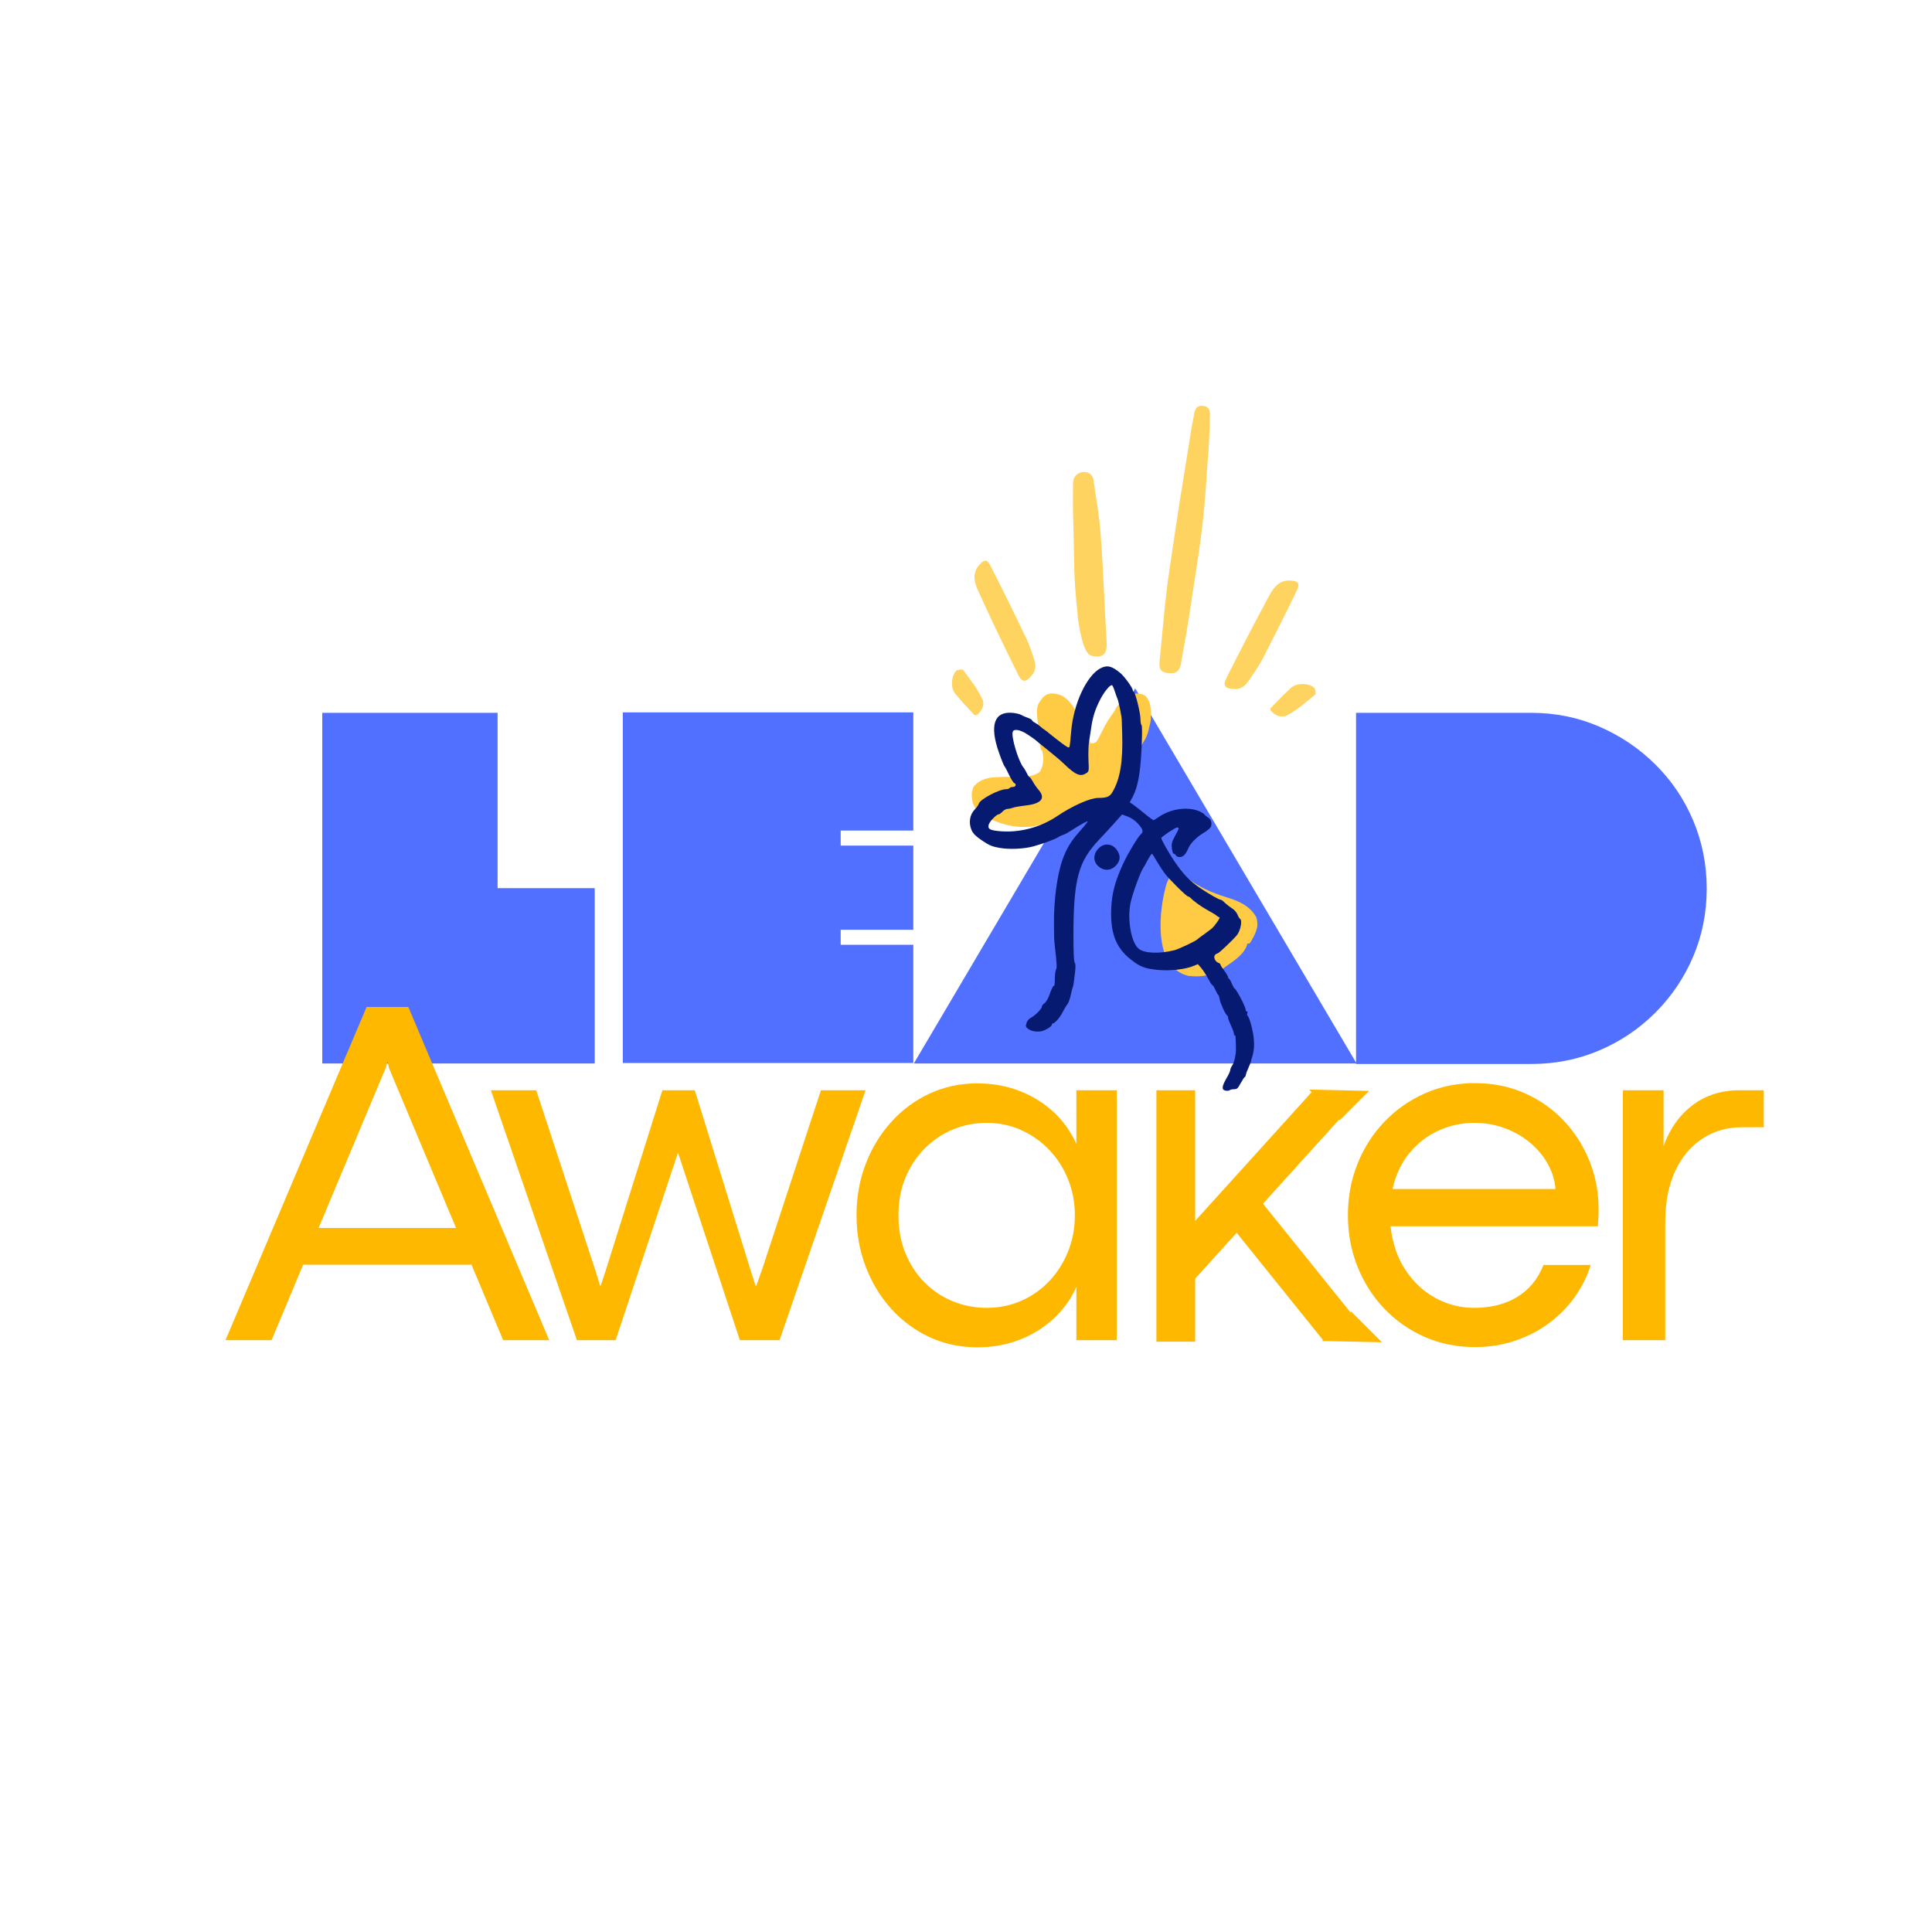
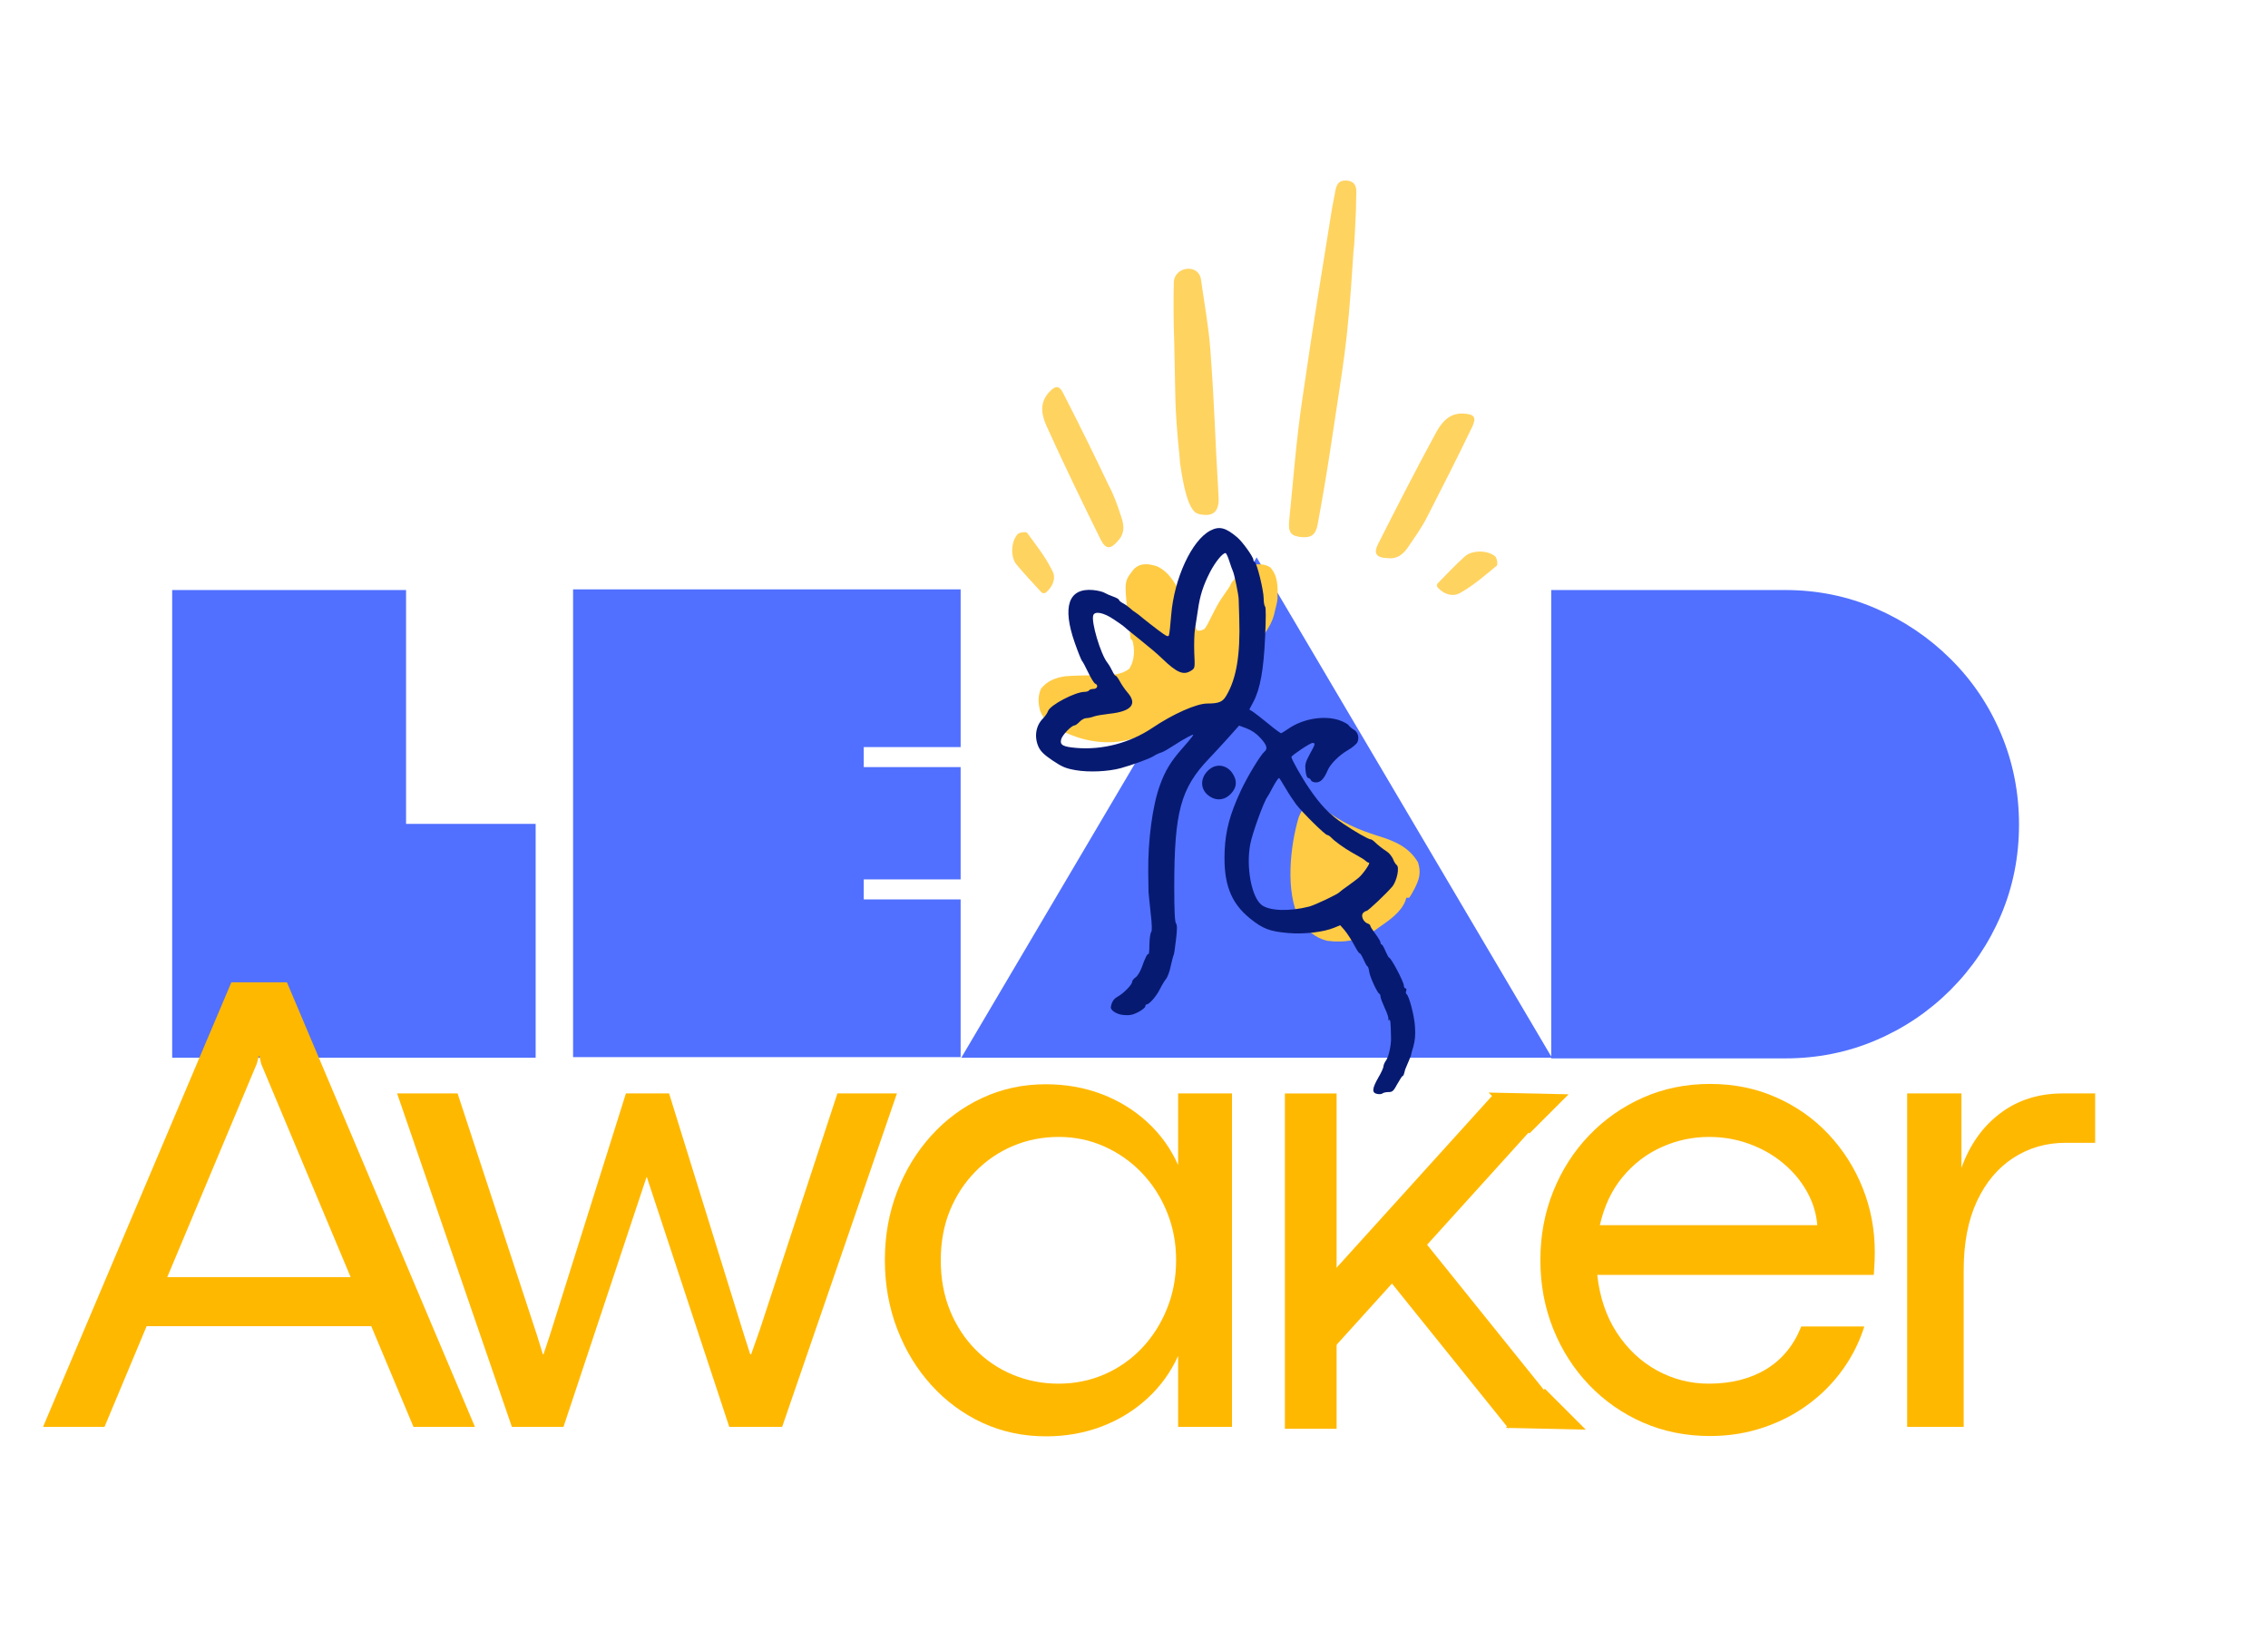
- <svg xmlns="http://www.w3.org/2000/svg" version="1.1" id="svg1" width="500" height="500" viewBox="0 0 500 500">
+ <svg xmlns="http://www.w3.org/2000/svg" version="1.1" id="svg1" width="440" height="320" viewBox="50 70 440 320">
  <defs id="defs1">
    <clipPath clipPathUnits="userSpaceOnUse" id="clipPath6">
      <path d="m 774.663,322.462 296.778,7.575 -6.538,256.167 -296.778,-7.575 z" transform="matrix(0.42657,-0.01088738,0.01088738,0.42657,-334.459,-129.428)" id="path6" />
    </clipPath>
    <clipPath clipPathUnits="userSpaceOnUse" id="clipPath7">
      <path d="m 774.663,322.462 296.778,7.575 -6.538,256.167 -296.778,-7.575 z" transform="matrix(0.42657,-0.01088738,0.01088738,0.42657,-334.459,-129.428)" id="path7" />
    </clipPath>
    <clipPath clipPathUnits="userSpaceOnUse" id="clipPath8">
      <path d="m 774.663,322.462 296.778,7.575 -6.538,256.167 -296.778,-7.575 z" transform="matrix(0.42657,-0.01088738,0.01088738,0.42657,-334.459,-129.428)" id="path8" />
    </clipPath>
    <clipPath clipPathUnits="userSpaceOnUse" id="clipPath9">
      <path d="m 774.663,322.462 296.778,7.575 -6.538,256.167 -296.778,-7.575 z" transform="matrix(0.42657,-0.01088738,0.01088738,0.42657,-334.459,-129.428)" id="path9" />
    </clipPath>
    <clipPath clipPathUnits="userSpaceOnUse" id="clipPath10">
      <path d="m 774.663,322.462 296.778,7.575 -6.538,256.167 -296.778,-7.575 z" transform="matrix(0.42657,-0.01088738,0.01088738,0.42657,-334.459,-129.428)" id="path10" />
    </clipPath>
    <clipPath clipPathUnits="userSpaceOnUse" id="clipPath11">
      <path d="m 774.663,322.462 296.778,7.575 -6.538,256.167 -296.778,-7.575 z" transform="matrix(0.42657,-0.01088738,0.01088738,0.42657,-334.459,-129.428)" id="path11" />
    </clipPath>
    <clipPath clipPathUnits="userSpaceOnUse" id="clipPath12">
      <path d="M 0,0 H 1562.5 V 1562.5 H 0 Z" transform="scale(0.32)" id="path12" />
    </clipPath>
    <clipPath clipPathUnits="userSpaceOnUse" id="clipPath19">
      <path d="M 0,0 H 1562.5 V 1562.5 H 0 Z" transform="scale(0.32)" id="path19" />
    </clipPath>
    <clipPath clipPathUnits="userSpaceOnUse" id="clipPath20">
      <path d="M 0,0 H 1562.5 V 1562.5 H 0 Z" transform="scale(0.32)" clip-rule="evenodd" id="path20" />
    </clipPath>
    <clipPath clipPathUnits="userSpaceOnUse" id="clipPath21">
      <path d="M 0,0 H 966 V 348 H 0 Z" transform="matrix(0.2735017,0,0,0.2735017,-0.113012,-76.00314)" id="path21" />
    </clipPath>
    <clipPath clipPathUnits="userSpaceOnUse" id="clipPath22">
      <path d="M 0,0 H 1254 V 348 H 0 Z" transform="matrix(0.32,0,0,0.32,57.28,257.92)" id="path22" />
    </clipPath>
    <clipPath clipPathUnits="userSpaceOnUse" id="clipPath23">
      <path d="M 0,0 H 359 V 348 H 0 Z" transform="matrix(0.2735017,0,0,0.2735017,-0.1233615,-76.00314)" id="path23" />
    </clipPath>
    <clipPath clipPathUnits="userSpaceOnUse" id="clipPath24">
      <path d="M 0,0 H 1254 V 348 H 0 Z" transform="matrix(0.32,0,0,0.32,57.28,257.92)" id="path24" />
    </clipPath>
    <clipPath clipPathUnits="userSpaceOnUse" id="clipPath25">
      <path d="M 0,0 H 1254 V 348 H 0 Z" transform="matrix(0,-0.2871531,0.2871531,0,-21.75623,226.1565)" id="path25" />
    </clipPath>
    <clipPath clipPathUnits="userSpaceOnUse" id="clipPath26">
      <path d="M 0,0 H 1254 V 348 H 0 Z" transform="matrix(-0.1926505,-0.2129383,0.2129383,-0.1926505,153.7833,211.652)" id="path26" />
    </clipPath>
    <clipPath clipPathUnits="userSpaceOnUse" id="clipPath27">
      <path d="M 0,0 H 1254 V 348 H 0 Z" transform="matrix(-0.1800176,0.2237199,-0.2237199,-0.1800176,222.9038,-149.322)" id="path27" />
    </clipPath>
    <clipPath clipPathUnits="userSpaceOnUse" id="clipPath28">
      <path d="M 0,0 H 50 V 26 H 0 Z" transform="matrix(5.388029,5.388029,-5.388029,5.388029,-2.761405,-4.973249)" id="path28" />
    </clipPath>
    <clipPath clipPathUnits="userSpaceOnUse" id="clipPath29">
      <path d="M 928.286,76.261 904.53,100.017 879.718,75.205 Z" transform="matrix(0.32,0,0,0.32,57.28,257.92)" id="path29" />
    </clipPath>
    <clipPath clipPathUnits="userSpaceOnUse" id="clipPath30">
      <path d="M 0,0 H 49 V 26 H 0 Z" transform="matrix(-5.388029,-5.388029,5.388029,-5.388029,124.2488,399.754)" id="path30" />
    </clipPath>
    <clipPath clipPathUnits="userSpaceOnUse" id="clipPath31">
      <path d="m 890.058,278.511 23.756,-23.756 24.812,24.812 z" transform="matrix(0.32,0,0,0.32,57.28,257.92)" id="path31" />
    </clipPath>
    <clipPath clipPathUnits="userSpaceOnUse" id="clipPath32">
      <path d="M 0,0 H 268 V 348 H 0 Z" transform="matrix(0.2735017,0,0,0.2735017,-0.2108727,-76.00314)" id="path32" />
    </clipPath>
    <clipPath clipPathUnits="userSpaceOnUse" id="clipPath33">
      <path d="M 0,0 H 1254 V 348 H 0 Z" transform="matrix(0.32,0,0,0.32,57.28,257.92)" id="path33" />
    </clipPath>
    <clipPath clipPathUnits="userSpaceOnUse" id="clipPath44">
      <path d="M 0,0 H 1562.5 V 1562.5 H 0 Z" transform="scale(0.32)" clip-rule="evenodd" id="path44" />
    </clipPath>
    <clipPath clipPathUnits="userSpaceOnUse" id="clipPath45">
      <path d="m 751.137,515.163 299.798,-11.009 12.156,331.027 -299.798,11.009 z" transform="matrix(1.134416,0.04165669,-0.04165669,1.134416,-949.5683,-673.4023)" id="path45" />
    </clipPath>
    <clipPath clipPathUnits="userSpaceOnUse" id="clipPath46">
      <path d="m 751.137,515.163 299.798,-11.009 12.156,331.027 -299.798,11.009 z" transform="scale(0.32)" id="path46" />
    </clipPath>
    <clipPath clipPathUnits="userSpaceOnUse" id="clipPath47">
      <path d="M 0,0 H 1562.5 V 1562.5 H 0 Z" transform="scale(0.32)" id="path47" />
    </clipPath>
    <clipPath clipPathUnits="userSpaceOnUse" id="clipPath50">
      <path d="M 0,0 H 1562.5 V 1562.5 H 0 Z" transform="scale(0.32)" id="path50" />
    </clipPath>
    <clipPath clipPathUnits="userSpaceOnUse" id="clipPath52">
      <path d="M 0,0 H 1562.5 V 1562.5 H 0 Z" transform="matrix(1.134416,0.04165669,-0.04165669,1.134416,-1050.435,-839.9023)" id="path52" />
    </clipPath>
    <clipPath clipPathUnits="userSpaceOnUse" id="clipPath54">
      <path d="M 714.224,504.171 H 1098.599 V 926.046 H 714.224 Z" transform="matrix(11.29125,0,0,-11.29125,-8064.488,10436.481)" clip-rule="evenodd" id="path54" />
    </clipPath>
    <clipPath clipPathUnits="userSpaceOnUse" id="clipPath56">
      <path d="M 714.224,504.171 H 1098.599 V 926.046 H 714.224 Z" transform="matrix(11.29125,0,0,-11.29125,-8064.488,10436.481)" clip-rule="evenodd" id="path56" />
    </clipPath>
  </defs>
  <g id="g1">
    <g id="g4" clip-path="url(#clipPath20)">
      <g id="g5">
        <path id="path5" d="M 49.268,-45.374 H 74.408 V 6.9461794e-4 H 3.893 V -90.749 H 49.268 Z M 81.67,-90.874 h 75.188 v 30.594 H 138.06 v 3.891 h 18.797 v 21.781 H 138.06 v 3.891 h 18.797 V -0.124 H 81.67 Z M 156.982,6.9461794e-4 214.279,-97.093 271.576,6.9461794e-4 Z M 316.81,0.126 h -45.375 V -90.749 h 45.375 c 6.219,0 12.07,1.188 17.563,3.562 5.488,2.375 10.328,5.641 14.516,9.797 4.195,4.148 7.461,8.984 9.797,14.516 2.332,5.531 3.5,11.406 3.5,17.625 0,6.23 -1.168,12.09 -3.5,17.578 -2.336,5.48 -5.602,10.32 -9.797,14.516 -4.188,4.188 -9.027,7.449 -14.516,9.781 -5.492,2.336 -11.344,3.5 -17.563,3.5 z m 0,0" style="fill:#5170ff;fill-opacity:1;fill-rule:nonzero;stroke:none" aria-label="LEAD" transform="translate(79.50982,275.2298)" />
      </g>
      <g id="g19" clip-path="url(#clipPath19)">
        <g clip-path="url(#clipPath12)" id="g18">
          <path d="M 86.2,19.7 C 85.3,43.6 84.4,46.6 81.5,70.3 c -0.8,6.3 -1.7,12.5 -2.7,18.8 -0.4,2.7 -1.6,3.6 -4.2,3.4 -2.5,-0.2 -3.4,-1 -3.2,-4 0.8,-10.5 1.3,-21.1 2.6,-31.6 2.8,-23.4 3.3,-26.1 6.4,-49.4 0.2,-1.2 0.4,-2.5 0.6,-3.7 C 81.3,1.9 81.4,-0.2 84.2,7.6293945e-6 86.9,0.3 86.6,2.5 86.6,4.2 c 0.1,4.2 -0.1,8.3 -0.2,12.5 -0.1,1 -0.2,2 -0.2,3 z" style="fill:#ffd360;fill-opacity:1;fill-rule:nonzero;stroke:none" transform="matrix(0.7496816,0.01913419,-0.01913419,0.7496816,248.2612,103.4294)" clip-path="url(#clipPath6)" id="path13" />
          <path d="m 97.5,97.4 c -3.3,0 -4.2,-1 -2.9,-3.7 C 99.2,84 103.8,74.4 108.7,64.8 c 1.4,-2.8 3.4,-5.5 7.2,-5.3 2.6,0.1 3.3,0.8 2.3,3.2 -3.6,8 -7.4,16 -11.2,23.9 -1.3,2.7 -3,5.2 -4.6,7.7 -1.2,1.9 -2.7,3.2 -4.9,3.1 z" style="fill:#ffd360;fill-opacity:1;fill-rule:nonzero;stroke:none" transform="matrix(0.7496816,0.01913419,-0.01913419,0.7496816,248.2612,103.4294)" clip-path="url(#clipPath7)" id="path14" />
          <path d="M 27.5,94.4 C 25.5,97 24.2,97.1 22.8,94.5 17.8,85 12.9,75.5 8.2,65.8 c -1.4,-2.8 -2.3,-6 0.1,-8.9 1.7,-2 2.7,-2.2 3.9,0.1 C 16.4,64.7 20.5,72.5 24.5,80.4 26,83 27,85.8 28,88.6 c 0.8,2.1 0.9,4.1 -0.5,5.8 z" style="fill:#ffd360;fill-opacity:1;fill-rule:nonzero;stroke:none" transform="matrix(0.7496816,0.01913419,-0.01913419,0.7496816,248.2612,103.4294)" clip-path="url(#clipPath8)" id="path15" />
          <path d="m 110.3,104.7 c -0.3,-0.3 -0.4,-0.9 0,-1.2 2.3,-2.5 4.4,-4.8 6.7,-7 1.8,-1.8 5.9,-1.9 7.9,-0.3 0.5,0.4 0.8,2.1 0.5,2.4 -3,2.6 -5.9,5.3 -9.3,7.3 -1.8,1.1 -4,0.6 -5.8,-1.2 z" style="fill:#ffd360;fill-opacity:1;fill-rule:nonzero;stroke:none" transform="matrix(0.7496816,0.01913419,-0.01913419,0.7496816,248.2612,103.4294)" clip-path="url(#clipPath9)" id="path16" />
          <path d="m 9,108.5 c -0.3,0.3 -0.9,0.3 -1.2,0 -2.3,-2.4 -4.6,-4.7 -6.6,-7 -1.7,-1.9 -1.6,-6 0.1,-7.9 0.5,-0.5 2.1,-0.7 2.4,-0.4 C 6.1,96.3 8.7,99.4 10.5,102.9 11.5,104.6 10.9,106.8 9,108.5 Z" style="fill:#ffd360;fill-opacity:1;fill-rule:nonzero;stroke:none" transform="matrix(0.7496816,0.01913419,-0.01913419,0.7496816,248.2612,103.4294)" clip-path="url(#clipPath10)" id="path17" />
          <path d="M 53,82.7 C 51.6,66.5 51.5,60.9 49.9,44.7 49.3,38.6 48,32.6 47,26.5 c -0.7,-4.1 -7,-3.2 -7,1 0,5.1 0.2,10.3 0.5,15.4 0.7,13.3 0.4,16.1 2.1,29.3 0.1,0.5 0.1,1.1 0.2,1.9 1,6 2.4,11.8 4.6,12.9 0.2,0.1 0.3,0.1 0.5,0.2 3.7,0.8 5.4,-0.6 5.1,-4.5 z" style="fill:#ffd360;fill-opacity:1;fill-rule:nonzero;stroke:none" transform="matrix(0.7496816,0.01913419,-0.01913419,0.7496816,248.2612,103.4294)" clip-path="url(#clipPath11)" id="path18" />
        </g>
      </g>
    </g>
    <g id="g44" clip-path="url(#clipPath44)">
      <g clip-path="url(#clipPath22)" id="g34">
        <path d="M 28.297,-6.4116673e-4 H 19.737 L 0.707,-55.289 H 10.736 l 13.114,39.944 1.028,3.312 h 0.107 l 1.082,-3.259 12.58,-39.997 h 7.158 l 12.193,39.303 1.255,3.953 h 0.16 l 1.456,-4.127 12.847,-39.129 h 9.869 L 64.555,-6.4116673e-4 H 55.781 L 42.119,-41.413 h -0.053 z M 108.308,1.575 c -3.793,0 -7.312,-0.751 -10.55,-2.244 -3.232,-1.502 -6.06,-3.592 -8.48,-6.263 -2.424,-2.678 -4.31,-5.789 -5.662,-9.335 -1.355,-3.542 -2.03,-7.335 -2.03,-11.378 0,-4.05 0.674,-7.832 2.03,-11.351 1.352,-3.526 3.238,-6.624 5.662,-9.295 2.421,-2.678 5.248,-4.768 8.48,-6.263 3.238,-1.502 6.737,-2.257 10.497,-2.257 3.319,0 6.41,0.544 9.268,1.629 2.858,1.088 5.375,2.631 7.559,4.634 2.19,2.003 3.9,4.38 5.128,7.131 v -11.872 h 8.934 V -6.4116673e-4 h -8.934 V -11.766 c -1.229,2.718 -2.938,5.075 -5.128,7.078 -2.183,2.003 -4.701,3.549 -7.559,4.634 -2.858,1.085 -5.929,1.629 -9.215,1.629 z m 2.057,-8.734 c 2.704,0 5.242,-0.511 7.612,-1.536 2.367,-1.032 4.437,-2.477 6.21,-4.34 1.769,-1.86 3.158,-4.036 4.167,-6.53 1.015,-2.491 1.522,-5.185 1.522,-8.08 0,-2.858 -0.507,-5.522 -1.522,-7.999 -1.008,-2.474 -2.404,-4.641 -4.193,-6.504 -1.79,-1.86 -3.859,-3.312 -6.21,-4.354 -2.35,-1.048 -4.861,-1.576 -7.532,-1.576 -2.708,0 -5.235,0.501 -7.585,1.496 -2.35,0.988 -4.43,2.404 -6.237,4.247 -1.81,1.843 -3.218,4.003 -4.233,6.477 -1.008,2.477 -1.509,5.215 -1.509,8.213 0,3.072 0.511,5.863 1.536,8.373 1.032,2.511 2.444,4.671 4.233,6.477 1.79,1.81 3.866,3.202 6.237,4.18 2.367,0.972 4.868,1.456 7.505,1.456 z m 0,0" style="fill:#ffb800;fill-opacity:1;fill-rule:nonzero;stroke:none" aria-label="wa" transform="matrix(1.170011,0,0,1.170011,126.2122,346.8445)" clip-path="url(#clipPath21)" id="path34" />
      </g>
      <g clip-path="url(#clipPath24)" id="g35">
        <path d="m 59.735,-29.007 c 0,0.474 -0.01,0.972 -0.027,1.496 -0.02,0.528 -0.063,1.295 -0.134,2.31 H 13.715 c 0.401,3.686 1.482,6.884 3.245,9.589 1.769,2.708 3.993,4.794 6.664,6.263 2.678,1.462 5.535,2.19 8.574,2.19 3.719,0 6.898,-0.801 9.535,-2.404 2.644,-1.609 4.581,-3.97 5.809,-7.078 H 57.999 c -0.795,2.531 -1.976,4.898 -3.552,7.105 -1.569,2.2 -3.466,4.123 -5.689,5.769 -2.217,1.649 -4.711,2.941 -7.479,3.873 -2.771,0.941 -5.726,1.416 -8.867,1.416 -4.006,0 -7.719,-0.751 -11.138,-2.244 C 17.862,-2.224 14.88,-4.314 12.326,-6.985 9.779,-9.663 7.802,-12.768 6.397,-16.293 4.988,-19.819 4.287,-23.602 4.287,-27.645 c 0,-4.05 0.701,-7.832 2.11,-11.351 1.406,-3.526 3.382,-6.624 5.929,-9.295 2.554,-2.678 5.535,-4.774 8.948,-6.29 3.419,-1.522 7.131,-2.284 11.138,-2.284 3.98,0 7.639,0.745 10.977,2.23 3.345,1.479 6.24,3.519 8.68,6.116 2.437,2.601 4.327,5.576 5.662,8.921 1.335,3.339 2.003,6.871 2.003,10.59 z M 14.142,-33.44 H 50.2 c -0.154,-1.956 -0.728,-3.819 -1.723,-5.582 -0.988,-1.769 -2.297,-3.332 -3.926,-4.687 -1.623,-1.362 -3.492,-2.431 -5.609,-3.205 -2.11,-0.775 -4.34,-1.162 -6.691,-1.162 -2.744,0 -5.362,0.561 -7.852,1.683 -2.494,1.115 -4.644,2.758 -6.45,4.928 -1.81,2.163 -3.078,4.841 -3.806,8.026 z M 74.478,-6.4116673e-4 H 65.103 V -55.289 h 9.001 V -42.936 c 1.369,-3.826 3.506,-6.841 6.41,-9.041 2.911,-2.207 6.373,-3.312 10.39,-3.312 h 5.369 v 8.186 h -4.888 c -3.215,0 -6.103,0.835 -8.667,2.497 -2.564,1.656 -4.581,4.056 -6.05,7.198 -1.462,3.145 -2.19,6.941 -2.19,11.391 z m 0,0" style="fill:#ffb800;fill-opacity:1;fill-rule:nonzero;stroke:none" aria-label="      er" transform="matrix(1.170011,0,0,1.170011,343.8243,346.8445)" clip-path="url(#clipPath23)" id="path35" />
      </g>
      <path d="M 0,4.5 H 58.385" style="fill:none;stroke:#ffb800;stroke-width:9;stroke-linecap:butt;stroke-linejoin:miter;stroke-miterlimit:10;stroke-dasharray:none;stroke-opacity:1" transform="matrix(0,1.114388,-1.114388,0,309.306,282.1649)" clip-path="url(#clipPath25)" id="path36" />
      <path d="M 0,4.5 H 53.618" style="fill:none;stroke:#ffb800;stroke-width:9;stroke-linecap:butt;stroke-linejoin:miter;stroke-miterlimit:10;stroke-dasharray:none;stroke-opacity:1" transform="matrix(-0.7476408,0.8263737,-0.8263737,-0.7476408,347.1583,289.0772)" clip-path="url(#clipPath26)" id="path37" />
      <path d="M 0,4.5 H 38.049" style="fill:none;stroke:#ffb800;stroke-width:9;stroke-linecap:butt;stroke-linejoin:miter;stroke-miterlimit:10;stroke-dasharray:none;stroke-opacity:1" transform="matrix(-0.6986148,-0.8682152,0.8682152,-0.6986148,342.6475,347.1298)" clip-path="url(#clipPath27)" id="path38" />
      <g clip-path="url(#clipPath29)" id="g40">
        <g id="g39">
          <path d="M 0,0 H 256 V 267 H 0 Z" style="fill:#ffb800;fill-opacity:1;fill-rule:nonzero;stroke:none" transform="matrix(0.02969546,-0.02969546,0.02969546,0.02969546,338.7897,281.9857)" clip-path="url(#clipPath28)" id="path39" />
        </g>
      </g>
      <g clip-path="url(#clipPath31)" id="g42">
        <g id="g41">
          <path d="M 0,0 H 256 V 267 H 0 Z" style="fill:#ffb800;fill-opacity:1;fill-rule:nonzero;stroke:none" transform="matrix(-0.02969546,0.02969546,-0.02969546,-0.02969546,357.6405,347.3812)" clip-path="url(#clipPath30)" id="path40" />
        </g>
      </g>
      <g clip-path="url(#clipPath33)" id="g43">
        <path d="M 72.316,-6.4116673e-4 H 62.126 L 55.128,-16.694 H 17.882 L 10.898,-6.4116673e-4 H 0.708 L 31.931,-73.718 h 9.215 z M 36.151,-60.23 21.301,-24.827 H 51.709 L 36.859,-60.23 36.592,-61.472 h -0.107 z m 0,0" style="fill:#ffb800;fill-opacity:1;fill-rule:nonzero;stroke:none" aria-label="A" transform="matrix(1.170011,0,0,1.170011,57.52672,346.8445)" clip-path="url(#clipPath32)" id="path42" />
      </g>
    </g>
    <g id="g50" clip-path="url(#clipPath50)">
      <g clip-path="url(#clipPath47)" id="g49">
        <g clip-path="url(#clipPath46)" id="g48">
          <path d="m 0,0 c 11.483,5.703 15.736,20.67 20.262,31.688 0.889,2.154 1.778,4.308 2.668,6.461 0.388,0.944 0.776,1.888 1.177,2.861 0.611,1.454 1.263,2.892 1.968,4.303 2.349,0.113 2.349,0.113 5,-1 1.968,-2.416 3.353,-5.13 4.812,-7.875 0.869,-1.559 1.743,-3.115 2.621,-4.668 0.646,-1.143 0.646,-1.143 1.304,-2.31 2.264,-3.85 4.904,-7.37 7.606,-10.924 1.799,-2.324 1.799,-2.324 3.531,-5.473 3.284,-4.249 7.652,-6.853 12.125,-9.75 0.99,-0.66 1.98,-1.32 3,-2 4.079,-0.332 8.321,-0.197 11.73,2.234 5.395,6.139 4.671,14.074 4.27,21.766 -0.433,2.826 -1.141,5.241 -2,8 -0.275,1.058 -0.275,1.058 -0.555,2.137 -1.574,5.567 -4.208,9.569 -7.617,14.203 -3.163,4.603 -5.426,9.632 -7.828,14.66 -0.997,1.981 -1.997,3.96 -3,5.938 -2.121,4.237 -4.148,8.506 -6.125,12.812 -0.958,2.084 -1.916,4.167 -2.875,6.25 -0.394,0.857 -0.789,1.714 -1.195,2.598 -0.872,1.832 -1.828,3.624 -2.805,5.402 -0.66,0 -1.32,0 -2,0 -0.364,1.125 -0.364,1.125 -0.734,2.273 -2.777,5.983 -10.23,10.478 -16.266,12.727 -7.076,1.845 -13.933,2.068 -21.188,1.938 -10.86,-0.185 -20.992,1.56 -31.5,4.25 -13.567,3.111 -28.422,0.601 -40.852,-5.164 -2.478,-1.215 -2.478,-1.215 -5.461,-1.023 0,-0.66 0,-1.32 0,-2 -0.681,-0.186 -1.361,-0.371 -2.062,-0.562 -5.867,-2.871 -9.808,-7.063 -12,-13.25 -1.289,-5.362 -1.276,-10.127 1.062,-15.188 4.523,-5.314 10.201,-7.186 17,-8 6.057,-0.266 12.128,-0.101 18.188,0 3.223,0.053 6.445,0.093 9.668,0.125 0.728,0.017 1.457,0.033 2.207,0.05 5.367,0.051 9.687,-0.675 14.188,-3.675 3.346,-4.78 4.173,-10.817 3.438,-16.562 -0.386,-2.811 -0.386,-2.811 -1.688,-3.938 -0.474,-3.941 -0.713,-7.902 -0.985,-11.861 C -21.048,35.48 -21.2,33.509 -21.352,31.539 -22.903,9.419 -22.903,9.419 -15.926,1.312 -11.21,-3.01 -5.674,-2.026 0,0 Z" style="fill:#ffcb44;fill-opacity:1;fill-rule:nonzero;stroke:none" transform="matrix(0.2817035,-0.01034438,0.01034438,0.2817035,274.4626,179.8771)" clip-path="url(#clipPath45)" id="path48" />
        </g>
      </g>
    </g>
    <path id="path51" d="m 0,0 c 3.721,0.943 5.322,2.244 8.145,4.812 11.147,9.419 22.753,15.021 36.499,19.818 11.111,3.905 20.738,8.363 26.564,19.182 1.936,7.206 0.384,11.77 -3.246,18.211 -2.422,4.097 -2.422,4.097 -3.754,5.789 -0.66,0 -1.32,0 -2,0 -0.258,0.745 -0.515,1.49 -0.781,2.257 C 57.891,78.022 49.402,83.118 42.332,87.688 41.498,88.255 40.664,88.822 39.805,89.406 29.782,95.944 18.448,97.372 6.66,95.383 -1.559,93.087 -7.692,87.211 -11.832,79.875 -20.906,60.399 -16.4,29.466 -9.793,9.812 c 1.153,-2.634 2.332,-4.632 4,-7 0.454,-0.66 0.907,-1.32 1.375,-2 1.625,-1 1.625,-1 4.418,-0.812 z" style="fill:#ffcb44;fill-opacity:1;fill-rule:nonzero;stroke:none" transform="matrix(0.2817035,-0.01034438,0.01034438,0.2817035,304.5996,225.7373)" clip-path="url(#clipPath52)" />
    <path id="path53" d="m 1985,4334 c -127,-66 -248,-328 -268,-579 -5,-66 -12,-127 -15,-137 -6,-14 -17,-8 -72,33 -36,27 -82,63 -104,81 -21,18 -45,37 -54,42 -9,5 -26,18 -37,29 -11,10 -32,25 -47,33 -16,8 -28,19 -28,23 0,5 -17,15 -37,22 -21,7 -48,19 -60,26 -12,8 -49,17 -81,20 -168,15 -212,-113 -125,-361 23,-66 46,-122 50,-125 4,-3 23,-38 42,-78 19,-40 40,-74 48,-77 23,-9 15,-36 -11,-36 -14,0 -28,-4 -31,-10 -3,-5 -17,-10 -30,-10 -65,0 -238,-91 -251,-132 -4,-12 -19,-35 -35,-51 -49,-49 -61,-125 -30,-194 15,-31 37,-53 96,-93 66,-44 89,-54 157,-66 91,-16 221,-10 308,13 83,23 191,62 225,82 16,11 41,22 55,26 14,4 50,25 80,45 30,20 75,47 100,60 42,22 44,22 30,2 -8,-11 -40,-49 -71,-84 -75,-85 -114,-150 -149,-247 -51,-139 -83,-381 -80,-601 1,-63 2,-122 2,-130 0,-8 7,-71 14,-139 10,-85 11,-128 4,-136 -6,-7 -11,-45 -12,-84 0,-39 -3,-69 -6,-66 -7,6 -24,-27 -47,-93 -11,-29 -29,-59 -42,-67 -13,-9 -23,-22 -23,-30 0,-19 -57,-78 -98,-101 -29,-16 -41,-35 -48,-71 -4,-24 42,-53 92,-56 38,-3 60,2 97,21 26,14 47,31 47,39 0,7 4,13 9,13 18,0 67,56 91,105 14,28 33,59 43,71 9,11 24,50 31,87 8,36 17,70 20,75 3,5 10,53 16,106 9,73 8,101 0,111 -8,10 -12,85 -12,247 0,518 44,678 239,882 32,33 91,98 132,143 l 73,82 51,-19 c 34,-13 67,-35 95,-66 44,-48 52,-74 27,-94 -26,-21 -117,-172 -160,-264 -76,-163 -106,-274 -112,-416 -9,-220 40,-353 173,-461 88,-71 135,-89 259,-100 110,-10 247,6 320,37 l 39,16 26,-29 c 25,-30 50,-69 83,-130 9,-18 21,-33 25,-33 4,0 16,-20 27,-45 11,-25 23,-45 26,-45 4,0 9,-17 12,-38 6,-37 55,-144 70,-150 4,-2 7,-11 7,-19 0,-9 14,-45 30,-80 17,-35 27,-69 24,-75 -4,-6 -3,-8 4,-4 10,6 12,-14 14,-126 1,-49 -16,-124 -33,-150 -11,-14 -19,-34 -19,-43 0,-9 -16,-44 -35,-76 -43,-75 -46,-105 -7,-112 15,-3 31,-1 36,4 6,5 24,9 41,9 27,0 34,7 60,55 17,30 33,55 36,55 6,0 9,9 18,45 1,3 10,25 21,50 11,25 19,46 19,48 -1,1 6,28 16,59 11,40 15,80 11,135 -4,74 -40,211 -58,224 -5,3 -6,13 -2,22 3,10 1,17 -5,17 -6,0 -11,8 -11,18 0,26 -88,192 -101,192 -3,0 -14,20 -25,45 -10,25 -22,45 -26,45 -4,0 -8,6 -8,14 0,7 -16,34 -35,59 -19,25 -35,50 -35,56 0,5 -8,12 -18,15 -29,10 -48,52 -32,71 7,8 18,15 24,15 11,0 136,119 176,166 33,40 52,135 30,149 -6,4 -17,21 -24,40 -8,18 -27,42 -43,52 -28,18 -64,46 -89,71 -7,6 -16,12 -21,12 -15,0 -107,52 -188,107 -95,64 -155,127 -234,243 -50,73 -121,199 -121,214 0,10 128,96 144,96 22,0 21,-6 -19,-78 -30,-56 -33,-70 -28,-113 3,-30 11,-49 18,-49 7,0 15,-7 19,-15 3,-9 18,-15 35,-15 31,0 54,24 79,82 18,44 80,105 139,139 30,17 59,42 65,54 14,32 3,72 -25,86 -12,7 -28,20 -35,30 -6,9 -36,25 -65,35 -103,34 -244,11 -344,-56 -25,-17 -48,-32 -53,-33 -4,-1 -43,27 -86,63 -44,36 -91,73 -106,83 l -26,16 28,53 c 46,87 70,218 80,443 6,126 6,203 0,209 -6,6 -10,31 -10,57 0,53 -46,242 -61,247 -5,2 -9,9 -9,15 0,20 -73,122 -110,154 -80,68 -123,79 -185,47 z m 129,-206 c 9,-29 21,-62 26,-73 10,-22 38,-159 39,-190 0,-11 2,-69 4,-130 8,-252 -19,-413 -88,-530 -25,-44 -51,-55 -131,-55 -73,0 -234,-71 -376,-167 -154,-103 -341,-152 -520,-137 -93,8 -114,20 -104,59 7,29 71,95 91,95 6,0 22,11 35,25 13,14 34,25 46,25 13,0 35,5 51,11 15,6 64,14 108,19 151,16 193,67 122,147 -18,21 -41,55 -52,76 -11,20 -23,37 -28,37 -4,0 -15,15 -23,33 -8,17 -23,43 -34,57 -46,58 -113,282 -96,325 11,29 70,18 137,-27 35,-23 66,-45 69,-48 3,-4 52,-44 110,-90 58,-46 128,-105 155,-132 103,-99 147,-117 200,-82 25,16 25,18 20,123 -2,58 0,131 5,161 5,30 14,89 20,130 14,100 37,170 83,260 36,69 85,130 106,130 5,0 16,-24 25,-52 z m 385,-1556 c 22,-38 55,-88 73,-112 44,-57 199,-210 213,-210 6,0 18,-8 27,-17 21,-24 94,-76 139,-101 69,-39 83,-47 97,-59 7,-7 18,-13 23,-13 13,0 -42,-79 -71,-103 -12,-10 -45,-35 -73,-55 -29,-20 -54,-39 -57,-43 -11,-14 -167,-88 -208,-99 -136,-35 -273,-30 -326,11 -69,54 -107,258 -78,414 13,73 92,291 117,325 6,8 21,35 34,60 24,45 41,70 47,70 2,0 21,-31 43,-68 z" style="fill:#071a72;fill-opacity:1;fill-rule:nonzero;stroke:none" transform="matrix(0.02834052,0,0,-0.02834052,228.5518,295.7753)" clip-path="url(#clipPath54)" />
    <path id="path55" d="m 1989,2707 c -66,-45 -80,-125 -30,-175 53,-52 122,-51 171,5 36,40 39,83 10,130 -34,57 -100,74 -151,40 z" style="fill:#071a72;fill-opacity:1;fill-rule:nonzero;stroke:none" transform="matrix(0.02834052,0,0,-0.02834052,228.5518,295.7753)" clip-path="url(#clipPath56)" />
    <g id="g56">
      <path id="path57" d="m 184.352,242.423 h 72.53 v 63.226 h -72.53 z" style="fill:#000000;fill-opacity:0;fill-rule:nonzero;stroke:none" transform="matrix(1.333333,0,0,-1.333333,0,510.72)" />
    </g>
    <g id="g57">
      <path id="path58" d="m 171.414,161.127 h 92.472 v 100.912 h -92.472 z" style="fill:#000000;fill-opacity:0;fill-rule:nonzero;stroke:none" transform="matrix(1.333333,0,0,-1.333333,0,510.72)" />
    </g>
    <g id="g58">
      <path id="path59" d="m 180.273,180.161 h 74.754 v 81.878 h -74.754 z" style="fill:#000000;fill-opacity:0;fill-rule:nonzero;stroke:none" transform="matrix(1.333333,0,0,-1.333333,0,510.72)" />
    </g>
    <g id="g59">
      <path id="path60" d="m 224.461,122.623 h 7.522 v 48.797 h -7.522 z" style="fill:#000000;fill-opacity:0;fill-rule:nonzero;stroke:none" transform="matrix(1.333333,0,0,-1.333333,0,510.72)" />
    </g>
    <g id="g60">
      <path id="path61" d="m 224.731,133.003 h 35.643 v 38.278 h -35.643 z" style="fill:#000000;fill-opacity:0;fill-rule:nonzero;stroke:none" transform="matrix(1.333333,0,0,-1.333333,0,510.72)" />
    </g>
    <g id="g61">
      <path id="path62" d="m 237.051,122.692 h 25.797 v 29.492 h -25.797 z" style="fill:#000000;fill-opacity:0;fill-rule:nonzero;stroke:none" transform="matrix(1.333333,0,0,-1.333333,0,510.72)" />
    </g>
  </g>
</svg>
